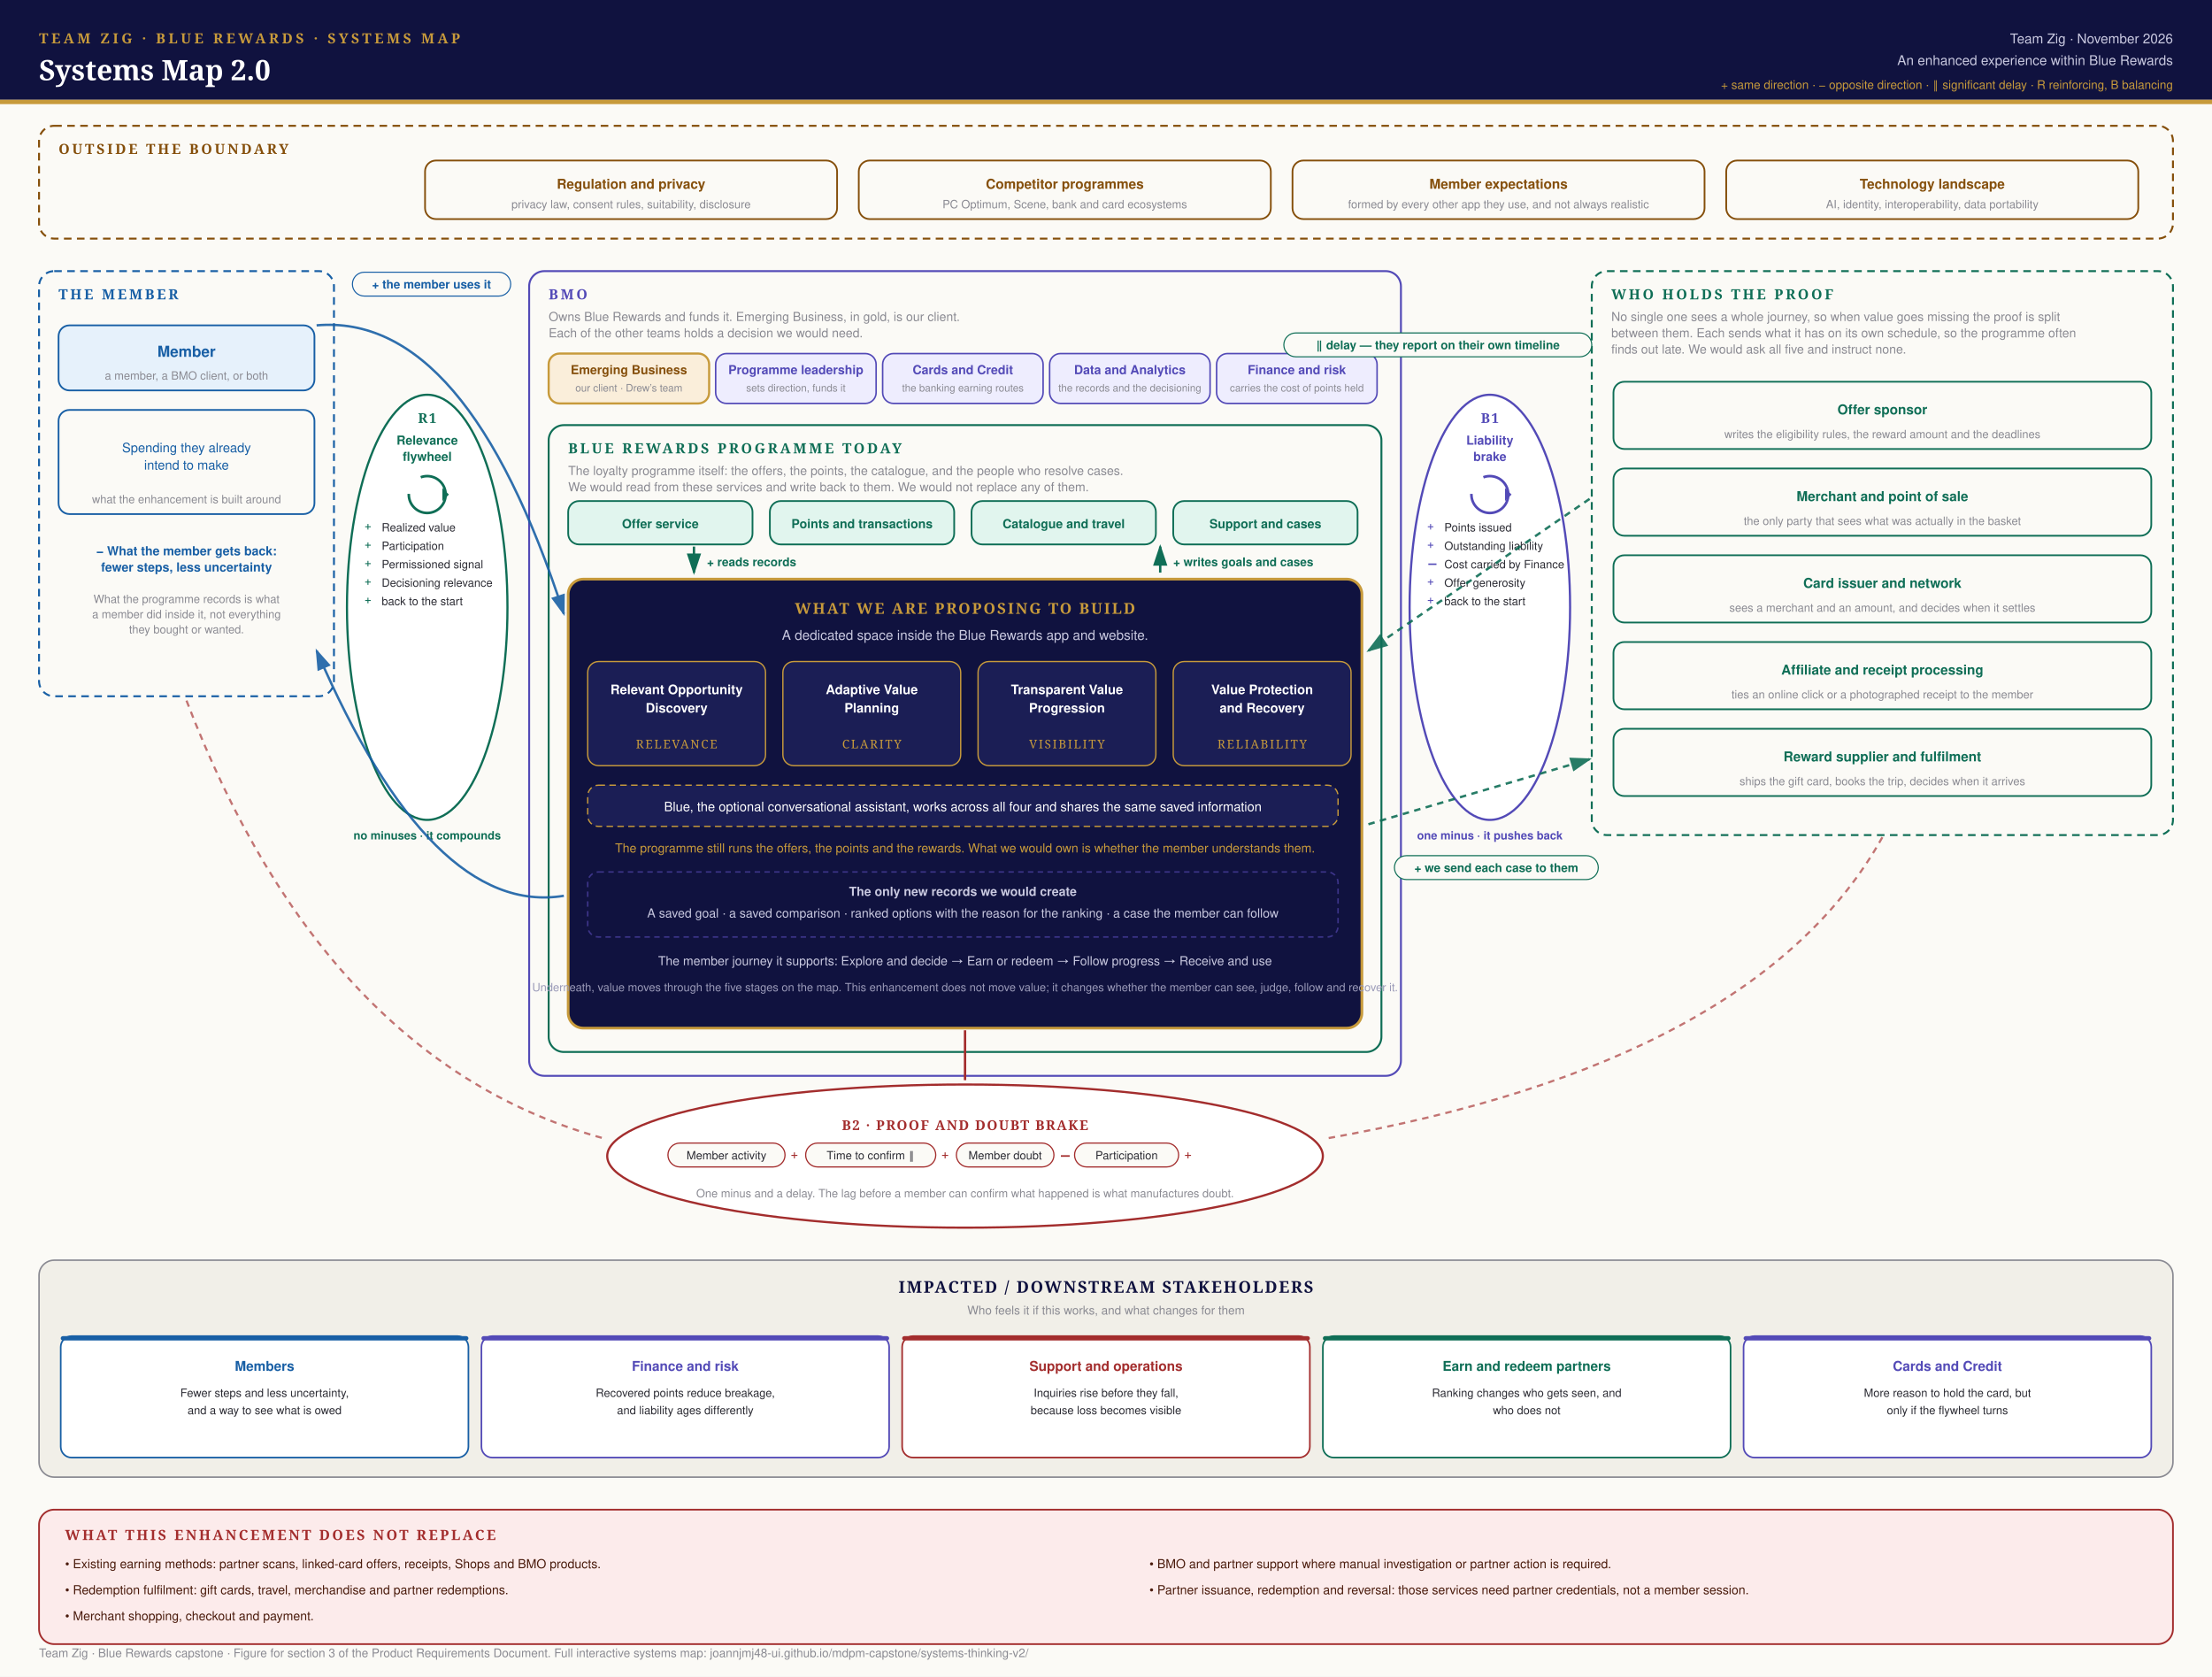
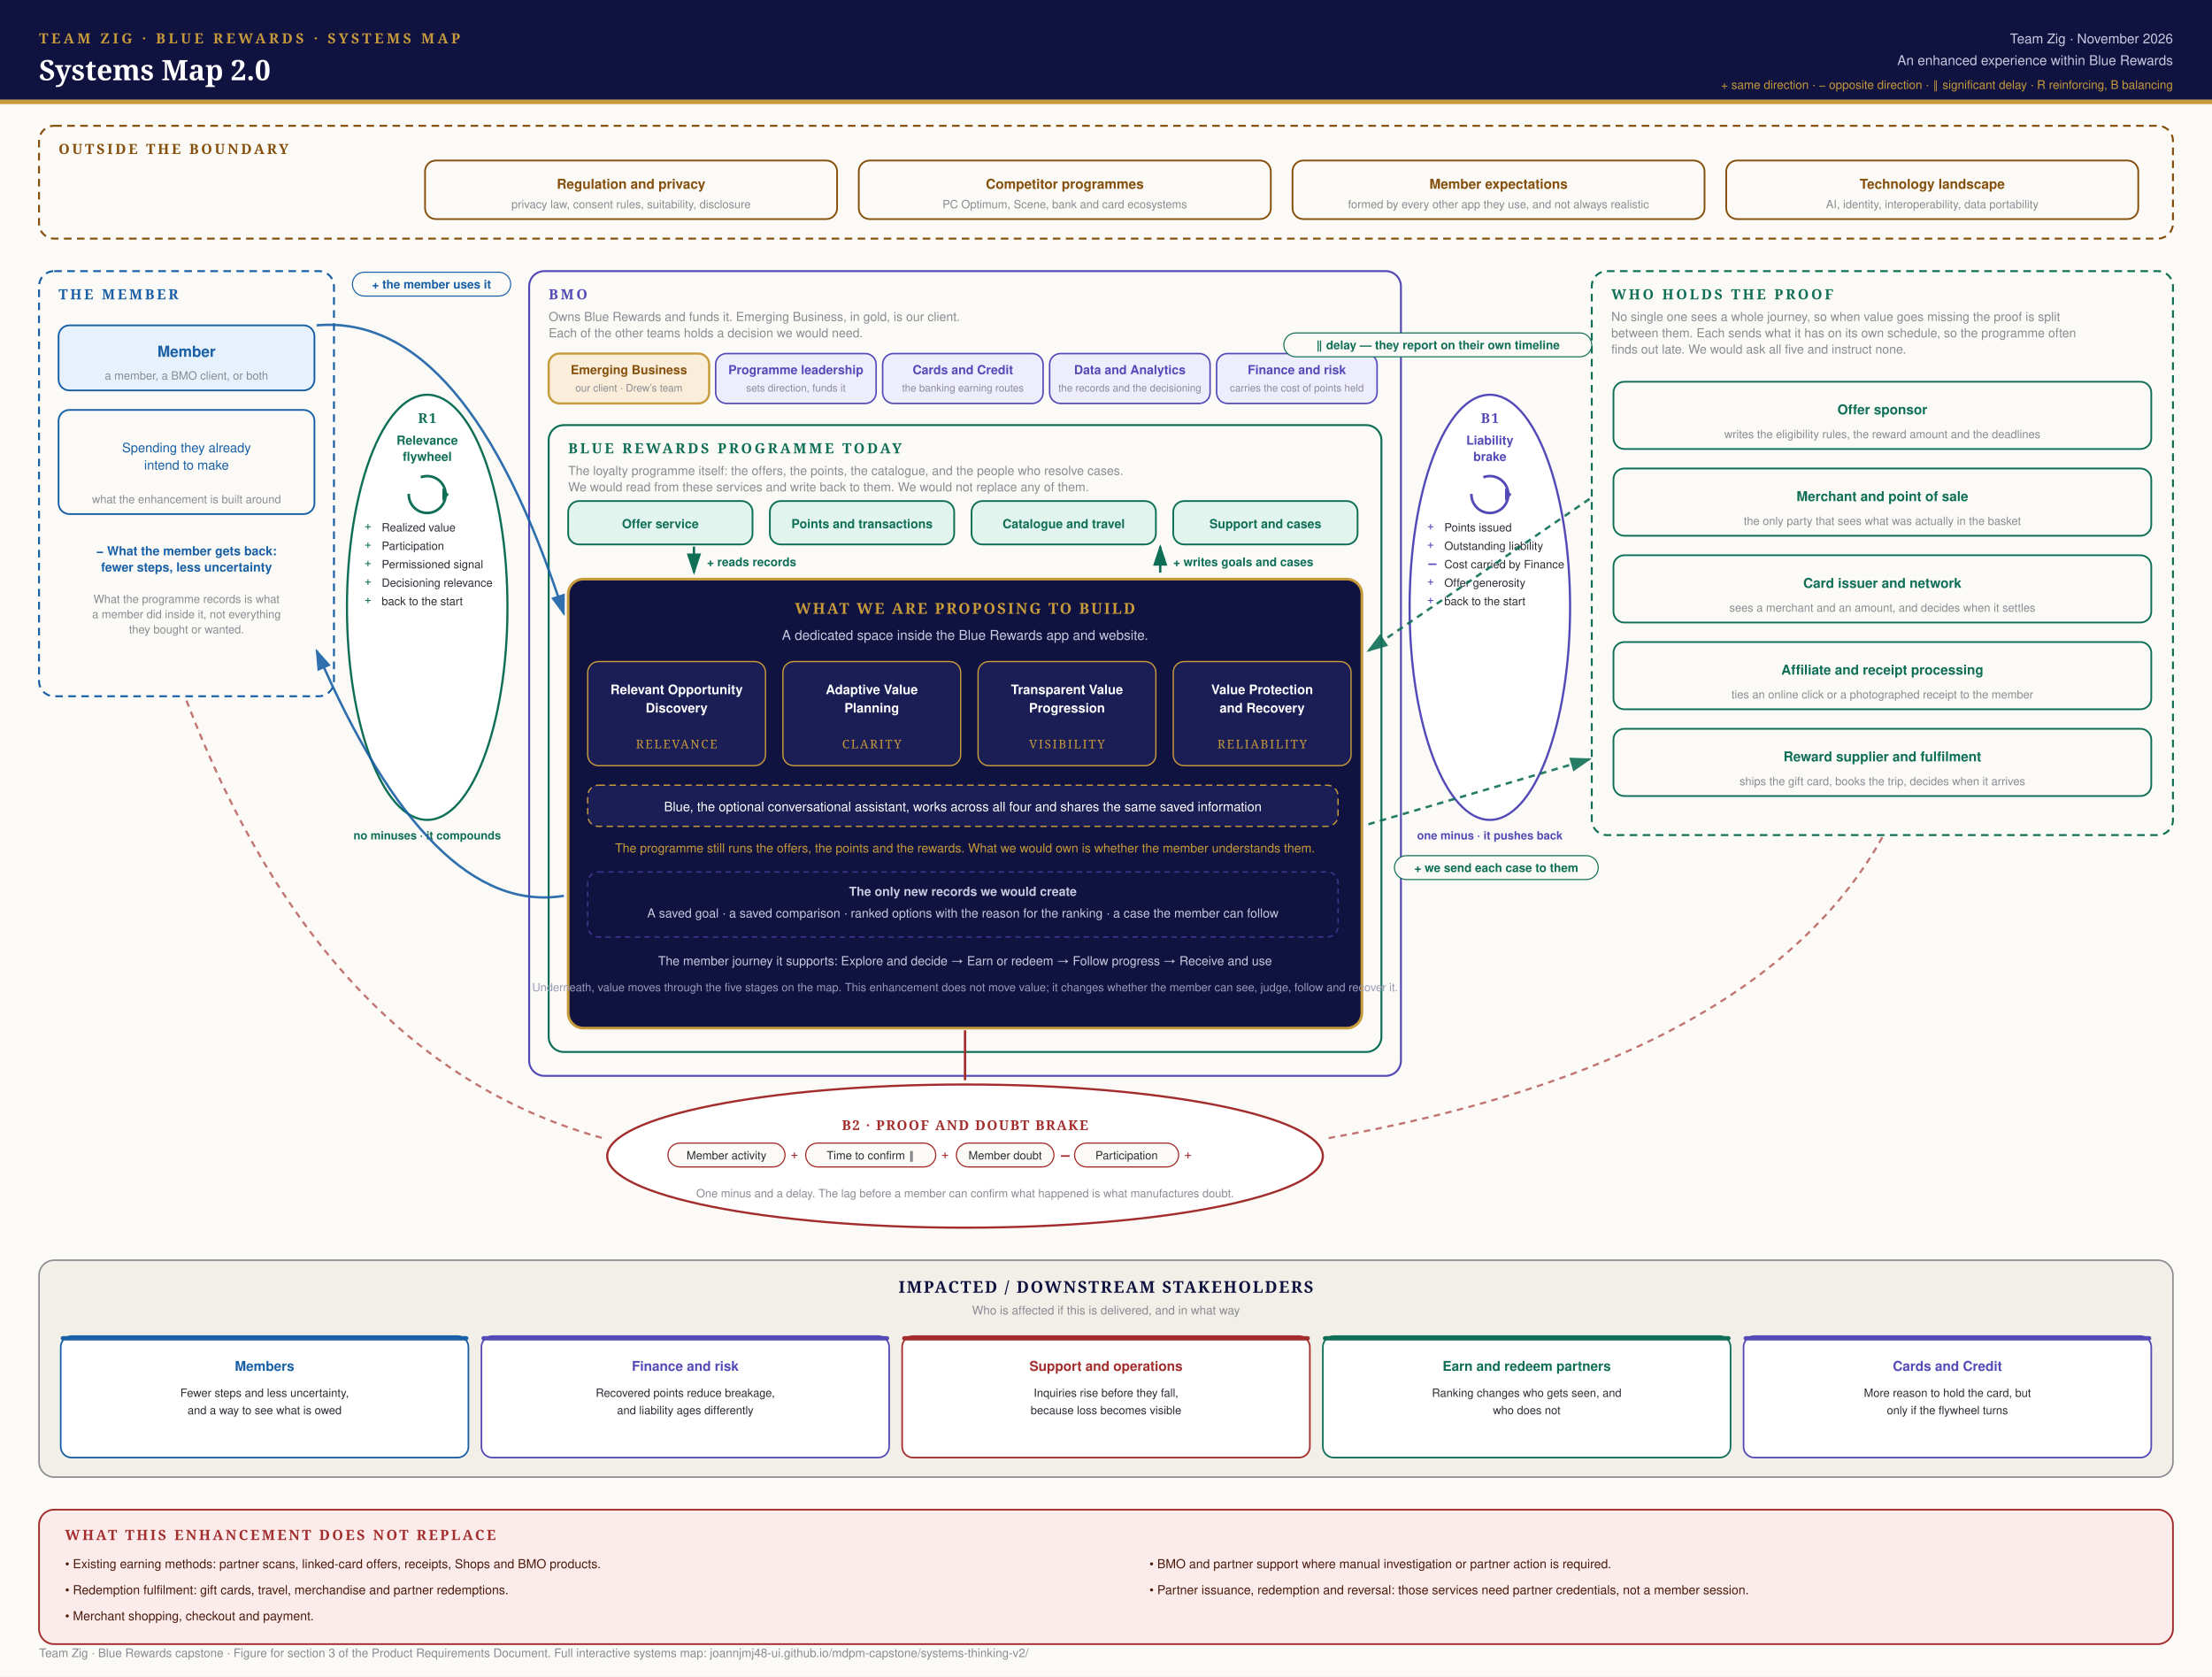
<svg xmlns="http://www.w3.org/2000/svg" viewBox="0 0 2040 1546" role="img" aria-label="Where the product sits in the Blue Rewards system. The product is a dedicated space inside the existing Blue Rewards app, nested within the programme systems of record, which are nested within BMO. The member is to the left, evidence authorities to the right, and forces outside the boundary across the top. The product owns no system of record.">
  <defs>
    <marker id="ar_185FA5" markerWidth="10" markerHeight="10" refX="8" refY="3" orient="auto" markerUnits="strokeWidth">
      <path d="M0,0 L9,3 L0,6 Z" fill="#185FA5" />
    </marker>
    <marker id="ar_534AB7" markerWidth="10" markerHeight="10" refX="8" refY="3" orient="auto" markerUnits="strokeWidth">
      <path d="M0,0 L9,3 L0,6 Z" fill="#534AB7" />
    </marker>
    <marker id="ar_0F6E56" markerWidth="10" markerHeight="10" refX="8" refY="3" orient="auto" markerUnits="strokeWidth">
      <path d="M0,0 L9,3 L0,6 Z" fill="#0F6E56" />
    </marker>
    <marker id="ar_854F0B" markerWidth="10" markerHeight="10" refX="8" refY="3" orient="auto" markerUnits="strokeWidth">
      <path d="M0,0 L9,3 L0,6 Z" fill="#854F0B" />
    </marker>
    <marker id="ar_8a8a92" markerWidth="10" markerHeight="10" refX="8" refY="3" orient="auto" markerUnits="strokeWidth">
      <path d="M0,0 L9,3 L0,6 Z" fill="#8a8a92" />
    </marker>
    <marker id="ar_C79A3B" markerWidth="10" markerHeight="10" refX="8" refY="3" orient="auto" markerUnits="strokeWidth">
      <path d="M0,0 L9,3 L0,6 Z" fill="#C79A3B" />
    </marker>
    <marker id="ar_10123f" markerWidth="10" markerHeight="10" refX="8" refY="3" orient="auto" markerUnits="strokeWidth">
      <path d="M0,0 L9,3 L0,6 Z" fill="#10123f" />
    </marker>
  </defs>
  <rect width="2040" height="1546" fill="#fbfaf6" />
  <rect width="2040" height="92" fill="#10123f" />
  <rect y="92" width="2040" height="4" fill="#C79A3B" />
  <text x="36" y="40" font-family="Georgia,serif" font-size="13" fill="#C79A3B" letter-spacing="2.8" font-weight="700">TEAM ZIG  ·  BLUE REWARDS  ·  SYSTEMS MAP</text>
  <text x="36" y="74" font-family="Georgia,serif" font-size="26" fill="#ffffff" font-weight="700">Systems Map 2.0</text>
  <text x="2004" y="40" text-anchor="end" font-family="Helvetica,Arial,sans-serif" font-size="12.5" fill="#c9c9e0">Team Zig · November 2026</text>
  <text x="2004" y="60" text-anchor="end" font-family="Helvetica,Arial,sans-serif" font-size="12.5" fill="#c9c9e0">An enhanced experience within Blue Rewards</text>
  <text x="2004" y="82" text-anchor="end" font-family="Helvetica,Arial,sans-serif" font-size="11" fill="#C79A3B">+ same direction · − opposite direction · ‖ significant delay · R reinforcing, B balancing</text>
  <g transform="translate(0,0)">
    <rect x="36" y="116" width="1968" height="104" rx="14" fill="none" stroke="#854F0B" stroke-width="1.8" stroke-dasharray="7 5" />
    <text x="54" y="142" font-family="Georgia,serif" font-size="13" fill="#854F0B" font-weight="700" letter-spacing="2.2">OUTSIDE THE BOUNDARY</text>
    <rect x="392" y="148" width="380" height="54" rx="10" fill="#fbfaf6" stroke="#854F0B" stroke-width="1.6" />
    <text x="582.0" y="174.0" text-anchor="middle" font-family="Helvetica,Arial,sans-serif" font-size="12.5" fill="#854F0B" font-weight="700">Regulation and privacy</text>
    <text x="582.0" y="192" text-anchor="middle" font-family="Helvetica,Arial,sans-serif" font-size="10.5" fill="#8a8a92">privacy law, consent rules, suitability, disclosure</text>
    <rect x="792" y="148" width="380" height="54" rx="10" fill="#fbfaf6" stroke="#854F0B" stroke-width="1.6" />
    <text x="982.0" y="174.0" text-anchor="middle" font-family="Helvetica,Arial,sans-serif" font-size="12.5" fill="#854F0B" font-weight="700">Competitor programmes</text>
    <text x="982.0" y="192" text-anchor="middle" font-family="Helvetica,Arial,sans-serif" font-size="10.5" fill="#8a8a92">PC Optimum, Scene, bank and card ecosystems</text>
    <rect x="1192" y="148" width="380" height="54" rx="10" fill="#fbfaf6" stroke="#854F0B" stroke-width="1.6" />
    <text x="1382.0" y="174.0" text-anchor="middle" font-family="Helvetica,Arial,sans-serif" font-size="12.5" fill="#854F0B" font-weight="700">Member expectations</text>
    <text x="1382.0" y="192" text-anchor="middle" font-family="Helvetica,Arial,sans-serif" font-size="10.5" fill="#8a8a92">formed by every other app they use, and not always realistic</text>
    <rect x="1592" y="148" width="380" height="54" rx="10" fill="#fbfaf6" stroke="#854F0B" stroke-width="1.6" />
    <text x="1782.0" y="174.0" text-anchor="middle" font-family="Helvetica,Arial,sans-serif" font-size="12.5" fill="#854F0B" font-weight="700">Technology landscape</text>
    <text x="1782.0" y="192" text-anchor="middle" font-family="Helvetica,Arial,sans-serif" font-size="10.5" fill="#8a8a92">AI, identity, interoperability, data portability</text>
    <rect x="36" y="250" width="272" height="392" rx="14" fill="none" stroke="#185FA5" stroke-width="1.8" stroke-dasharray="7 5" />
    <text x="54" y="276" font-family="Georgia,serif" font-size="13" fill="#185FA5" font-weight="700" letter-spacing="2.2">THE MEMBER</text>
    <rect x="54" y="300" width="236" height="60" rx="10" fill="#E6F1FB" stroke="#185FA5" stroke-width="1.6" />
    <text x="172.0" y="329.0" text-anchor="middle" font-family="Helvetica,Arial,sans-serif" font-size="14" fill="#185FA5" font-weight="700">Member</text>
    <text x="172.0" y="350" text-anchor="middle" font-family="Helvetica,Arial,sans-serif" font-size="10.5" fill="#8a8a92">a member, a BMO client, or both</text>
    <rect x="54" y="378" width="236" height="96" rx="10" fill="#fbfaf6" stroke="#185FA5" stroke-width="1.6" />
    <text x="172.0" y="417.0" text-anchor="middle" font-family="Helvetica,Arial,sans-serif" font-size="12" fill="#185FA5" font-weight="400">Spending they already</text>
    <text x="172.0" y="433.0" text-anchor="middle" font-family="Helvetica,Arial,sans-serif" font-size="12" fill="#185FA5" font-weight="400">intend to make</text>
    <text x="172.0" y="464" text-anchor="middle" font-family="Helvetica,Arial,sans-serif" font-size="10.5" fill="#8a8a92">what the enhancement is built around</text>
    <text x="172" y="512" text-anchor="middle" font-family="Helvetica,Arial,sans-serif" font-size="11.5" fill="#185FA5" font-weight="700">−  What the member gets back:</text>
    <text x="172" y="527" text-anchor="middle" font-family="Helvetica,Arial,sans-serif" font-size="11.5" fill="#185FA5" font-weight="700">fewer steps, less uncertainty</text>
    <text x="172" y="556" text-anchor="middle" font-family="Helvetica,Arial,sans-serif" font-size="10.5" fill="#8a8a92">What the programme records is what</text>
    <text x="172" y="570" text-anchor="middle" font-family="Helvetica,Arial,sans-serif" font-size="10.5" fill="#8a8a92">a member did inside it, not everything</text>
    <text x="172" y="584" text-anchor="middle" font-family="Helvetica,Arial,sans-serif" font-size="10.5" fill="#8a8a92">they bought or wanted.</text>
    <ellipse cx="394" cy="560" rx="74" ry="196" fill="#ffffff" stroke="#0F6E56" stroke-width="2" />
    <text x="394" y="390" text-anchor="middle" font-family="Georgia,serif" font-size="12.5" fill="#0F6E56" font-weight="700" letter-spacing="1.2">R1</text>
    <text x="394" y="410" text-anchor="middle" font-family="Helvetica,Arial,sans-serif" font-size="11.5" fill="#0F6E56" font-weight="700">Relevance</text>
    <text x="394" y="425" text-anchor="middle" font-family="Helvetica,Arial,sans-serif" font-size="11.5" fill="#0F6E56" font-weight="700">flywheel</text>
    <circle cx="394" cy="456" r="17" fill="none" stroke="#0F6E56" stroke-width="2.4" stroke-dasharray="54 20" />
    <path d="M408,450 l6,6 l-6,6 z" fill="#0F6E56" />
    <text x="336" y="490" font-family="Georgia,serif" font-size="12" fill="#0F6E56" font-weight="700">+</text>
    <text x="352" y="490" font-family="Helvetica,Arial,sans-serif" font-size="10.5" fill="#2b2b33">Realized value</text>
    <text x="336" y="507" font-family="Georgia,serif" font-size="12" fill="#0F6E56" font-weight="700">+</text>
    <text x="352" y="507" font-family="Helvetica,Arial,sans-serif" font-size="10.5" fill="#2b2b33">Participation</text>
    <text x="336" y="524" font-family="Georgia,serif" font-size="12" fill="#0F6E56" font-weight="700">+</text>
    <text x="352" y="524" font-family="Helvetica,Arial,sans-serif" font-size="10.5" fill="#2b2b33">Permissioned signal</text>
    <text x="336" y="541" font-family="Georgia,serif" font-size="12" fill="#0F6E56" font-weight="700">+</text>
    <text x="352" y="541" font-family="Helvetica,Arial,sans-serif" font-size="10.5" fill="#2b2b33">Decisioning relevance</text>
    <text x="336" y="558" font-family="Georgia,serif" font-size="12" fill="#0F6E56" font-weight="700">+</text>
    <text x="352" y="558" font-family="Helvetica,Arial,sans-serif" font-size="10.5" fill="#2b2b33">back to the start</text>
    <text x="394" y="774" text-anchor="middle" font-family="Helvetica,Arial,sans-serif" font-size="10.5" fill="#0F6E56" font-weight="700">no minuses · it compounds</text>
    <rect x="488" y="250" width="804" height="742" rx="14" fill="none" stroke="#534AB7" stroke-width="1.8" />
    <text x="506" y="276" font-family="Georgia,serif" font-size="13" fill="#534AB7" font-weight="700" letter-spacing="2.2">BMO</text>
    <text x="506" y="296" font-family="Helvetica,Arial,sans-serif" font-size="11.5" fill="#8a8a92">Owns Blue Rewards and funds it. Emerging Business, in gold, is our client.</text>
    <text x="506" y="311" font-family="Helvetica,Arial,sans-serif" font-size="11.5" fill="#8a8a92">Each of the other teams holds a decision we would need.</text>
    <rect x="506" y="326" width="148" height="46" rx="10" fill="#FAEEDA" stroke="#C79A3B" stroke-width="2" />
    <text x="580" y="345" text-anchor="middle" font-family="Helvetica,Arial,sans-serif" font-size="11.5" fill="#854F0B" font-weight="700">Emerging Business</text>
    <text x="580" y="361" text-anchor="middle" font-family="Helvetica,Arial,sans-serif" font-size="9.5" fill="#8a8a92">our client · Drew’s team</text>
    <rect x="660" y="326" width="148" height="46" rx="10" fill="#EEEDFE" stroke="#534AB7" stroke-width="1.4" />
    <text x="734" y="345" text-anchor="middle" font-family="Helvetica,Arial,sans-serif" font-size="11.5" fill="#534AB7" font-weight="700">Programme leadership</text>
    <text x="734" y="361" text-anchor="middle" font-family="Helvetica,Arial,sans-serif" font-size="9.5" fill="#8a8a92">sets direction, funds it</text>
    <rect x="814" y="326" width="148" height="46" rx="10" fill="#EEEDFE" stroke="#534AB7" stroke-width="1.4" />
    <text x="888" y="345" text-anchor="middle" font-family="Helvetica,Arial,sans-serif" font-size="11.5" fill="#534AB7" font-weight="700">Cards and Credit</text>
    <text x="888" y="361" text-anchor="middle" font-family="Helvetica,Arial,sans-serif" font-size="9.5" fill="#8a8a92">the banking earning routes</text>
    <rect x="968" y="326" width="148" height="46" rx="10" fill="#EEEDFE" stroke="#534AB7" stroke-width="1.4" />
    <text x="1042" y="345" text-anchor="middle" font-family="Helvetica,Arial,sans-serif" font-size="11.5" fill="#534AB7" font-weight="700">Data and Analytics</text>
    <text x="1042" y="361" text-anchor="middle" font-family="Helvetica,Arial,sans-serif" font-size="9.5" fill="#8a8a92">the records and the decisioning</text>
    <rect x="1122" y="326" width="148" height="46" rx="10" fill="#EEEDFE" stroke="#534AB7" stroke-width="1.4" />
    <text x="1196" y="345" text-anchor="middle" font-family="Helvetica,Arial,sans-serif" font-size="11.5" fill="#534AB7" font-weight="700">Finance and risk</text>
    <text x="1196" y="361" text-anchor="middle" font-family="Helvetica,Arial,sans-serif" font-size="9.5" fill="#8a8a92">carries the cost of points held</text>
    <rect x="506" y="392" width="768" height="578" rx="14" fill="none" stroke="#0F6E56" stroke-width="1.8" />
    <text x="524" y="418" font-family="Georgia,serif" font-size="13" fill="#0F6E56" font-weight="700" letter-spacing="2.2">BLUE REWARDS PROGRAMME TODAY</text>
    <text x="524" y="438" font-family="Helvetica,Arial,sans-serif" font-size="11.5" fill="#8a8a92">The loyalty programme itself: the offers, the points, the catalogue, and the people who resolve cases.</text>
    <text x="524" y="453" font-family="Helvetica,Arial,sans-serif" font-size="11.5" fill="#8a8a92">We would read from these services and write back to them. We would not replace any of them.</text>
    <rect x="524" y="462" width="170" height="40" rx="10" fill="#E1F5EE" stroke="#0F6E56" stroke-width="1.6" />
    <text x="609.0" y="487.0" text-anchor="middle" font-family="Helvetica,Arial,sans-serif" font-size="11.5" fill="#0F6E56" font-weight="700">Offer service</text>
    <rect x="710" y="462" width="170" height="40" rx="10" fill="#E1F5EE" stroke="#0F6E56" stroke-width="1.6" />
    <text x="795.0" y="487.0" text-anchor="middle" font-family="Helvetica,Arial,sans-serif" font-size="11.5" fill="#0F6E56" font-weight="700">Points and transactions</text>
    <rect x="896" y="462" width="170" height="40" rx="10" fill="#E1F5EE" stroke="#0F6E56" stroke-width="1.6" />
    <text x="981.0" y="487.0" text-anchor="middle" font-family="Helvetica,Arial,sans-serif" font-size="11.5" fill="#0F6E56" font-weight="700">Catalogue and travel</text>
    <rect x="1082" y="462" width="170" height="40" rx="10" fill="#E1F5EE" stroke="#0F6E56" stroke-width="1.6" />
    <text x="1167.0" y="487.0" text-anchor="middle" font-family="Helvetica,Arial,sans-serif" font-size="11.5" fill="#0F6E56" font-weight="700">Support and cases</text>
    <rect x="524" y="534" width="732" height="414" rx="14" fill="#10123f" stroke="#C79A3B" stroke-width="2.5" />
    <text x="890" y="566" text-anchor="middle" font-family="Georgia,serif" font-size="14" fill="#C79A3B" font-weight="700" letter-spacing="1.6">WHAT WE ARE PROPOSING TO BUILD</text>
    <text x="890" y="590" text-anchor="middle" font-family="Helvetica,Arial,sans-serif" font-size="12.5" fill="#c9c9e0">A dedicated space inside the Blue Rewards app and website.</text>
    <rect x="542" y="610" width="164" height="96" rx="10" fill="#1b1e55" stroke="#C79A3B" stroke-width="1.2" />
    <text x="624" y="640" text-anchor="middle" font-family="Helvetica,Arial,sans-serif" font-size="12" fill="#ffffff" font-weight="700">Relevant Opportunity</text>
    <text x="624" y="657" text-anchor="middle" font-family="Helvetica,Arial,sans-serif" font-size="12" fill="#ffffff" font-weight="700">Discovery</text>
    <text x="624" y="690" text-anchor="middle" font-family="Georgia,serif" font-size="11" fill="#C79A3B" letter-spacing="1.4">RELEVANCE</text>
    <rect x="722" y="610" width="164" height="96" rx="10" fill="#1b1e55" stroke="#C79A3B" stroke-width="1.2" />
    <text x="804" y="640" text-anchor="middle" font-family="Helvetica,Arial,sans-serif" font-size="12" fill="#ffffff" font-weight="700">Adaptive Value</text>
    <text x="804" y="657" text-anchor="middle" font-family="Helvetica,Arial,sans-serif" font-size="12" fill="#ffffff" font-weight="700">Planning</text>
    <text x="804" y="690" text-anchor="middle" font-family="Georgia,serif" font-size="11" fill="#C79A3B" letter-spacing="1.4">CLARITY</text>
    <rect x="902" y="610" width="164" height="96" rx="10" fill="#1b1e55" stroke="#C79A3B" stroke-width="1.2" />
    <text x="984" y="640" text-anchor="middle" font-family="Helvetica,Arial,sans-serif" font-size="12" fill="#ffffff" font-weight="700">Transparent Value</text>
    <text x="984" y="657" text-anchor="middle" font-family="Helvetica,Arial,sans-serif" font-size="12" fill="#ffffff" font-weight="700">Progression</text>
    <text x="984" y="690" text-anchor="middle" font-family="Georgia,serif" font-size="11" fill="#C79A3B" letter-spacing="1.4">VISIBILITY</text>
    <rect x="1082" y="610" width="164" height="96" rx="10" fill="#1b1e55" stroke="#C79A3B" stroke-width="1.2" />
    <text x="1164" y="640" text-anchor="middle" font-family="Helvetica,Arial,sans-serif" font-size="12" fill="#ffffff" font-weight="700">Value Protection</text>
    <text x="1164" y="657" text-anchor="middle" font-family="Helvetica,Arial,sans-serif" font-size="12" fill="#ffffff" font-weight="700">and Recovery</text>
    <text x="1164" y="690" text-anchor="middle" font-family="Georgia,serif" font-size="11" fill="#C79A3B" letter-spacing="1.4">RELIABILITY</text>
    <rect x="542" y="724" width="692" height="38" rx="10" fill="#1b1e55" stroke="#C79A3B" stroke-width="1.2" stroke-dasharray="6 4" />
    <text x="888" y="748" text-anchor="middle" font-family="Helvetica,Arial,sans-serif" font-size="12" fill="#ffffff">Blue, the optional conversational assistant, works across all four and shares the same saved information</text>
    <text x="890" y="786" text-anchor="middle" font-family="Helvetica,Arial,sans-serif" font-size="11.5" fill="#C79A3B">The programme still runs the offers, the points and the rewards. What we would own is whether the member understands them.</text>
    <rect x="542" y="804" width="692" height="60" rx="10" fill="none" stroke="#3C3489" stroke-width="1.4" stroke-dasharray="5 4" />
    <text x="888" y="826" text-anchor="middle" font-family="Helvetica,Arial,sans-serif" font-size="11.5" fill="#c9c9e0" font-weight="700">The only new records we would create</text>
    <text x="888" y="846" text-anchor="middle" font-family="Helvetica,Arial,sans-serif" font-size="11.5" fill="#c9c9e0">A saved goal · a saved comparison · ranked options with the reason for the ranking · a case the member can follow</text>
    <text x="890" y="890" text-anchor="middle" font-family="Helvetica,Arial,sans-serif" font-size="11.5" fill="#c9c9e0">The member journey it supports:  Explore and decide  →  Earn or redeem  →  Follow progress  →  Receive and use</text>
    <text x="890" y="914" text-anchor="middle" font-family="Helvetica,Arial,sans-serif" font-size="10.5" fill="#9a9ab8">Underneath, value moves through the five stages on the map. This enhancement does not move value; it changes whether the member can see, judge, follow and recover it.</text>
    <ellipse cx="1374" cy="560" rx="74" ry="196" fill="#ffffff" stroke="#534AB7" stroke-width="2" />
    <text x="1374" y="390" text-anchor="middle" font-family="Georgia,serif" font-size="12.5" fill="#534AB7" font-weight="700" letter-spacing="1.2">B1</text>
    <text x="1374" y="410" text-anchor="middle" font-family="Helvetica,Arial,sans-serif" font-size="11.5" fill="#534AB7" font-weight="700">Liability</text>
    <text x="1374" y="425" text-anchor="middle" font-family="Helvetica,Arial,sans-serif" font-size="11.5" fill="#534AB7" font-weight="700">brake</text>
    <circle cx="1374" cy="456" r="17" fill="none" stroke="#534AB7" stroke-width="2.4" stroke-dasharray="54 20" />
    <path d="M1388,450 l6,6 l-6,6 z" fill="#534AB7" />
    <text x="1316" y="490" font-family="Georgia,serif" font-size="12" fill="#534AB7" font-weight="700">+</text>
    <text x="1332" y="490" font-family="Helvetica,Arial,sans-serif" font-size="10.5" fill="#2b2b33">Points issued</text>
    <text x="1316" y="507" font-family="Georgia,serif" font-size="12" fill="#534AB7" font-weight="700">+</text>
    <text x="1332" y="507" font-family="Helvetica,Arial,sans-serif" font-size="10.5" fill="#2b2b33">Outstanding liability</text>
    <text x="1316" y="524" font-family="Georgia,serif" font-size="12" fill="#534AB7" font-weight="700">−</text>
    <text x="1332" y="524" font-family="Helvetica,Arial,sans-serif" font-size="10.5" fill="#2b2b33">Cost carried by Finance</text>
    <text x="1316" y="541" font-family="Georgia,serif" font-size="12" fill="#534AB7" font-weight="700">+</text>
    <text x="1332" y="541" font-family="Helvetica,Arial,sans-serif" font-size="10.5" fill="#2b2b33">Offer generosity</text>
    <text x="1316" y="558" font-family="Georgia,serif" font-size="12" fill="#534AB7" font-weight="700">+</text>
    <text x="1332" y="558" font-family="Helvetica,Arial,sans-serif" font-size="10.5" fill="#2b2b33">back to the start</text>
    <text x="1374" y="774" text-anchor="middle" font-family="Helvetica,Arial,sans-serif" font-size="10.5" fill="#534AB7" font-weight="700">one minus · it pushes back</text>
    <rect x="1468" y="250" width="536" height="520" rx="14" fill="none" stroke="#0F6E56" stroke-width="1.8" stroke-dasharray="7 5" />
    <text x="1486" y="276" font-family="Georgia,serif" font-size="13" fill="#0F6E56" font-weight="700" letter-spacing="2.2">WHO HOLDS THE PROOF</text>
    <text x="1486" y="296" font-family="Helvetica,Arial,sans-serif" font-size="11.5" fill="#8a8a92">No single one sees a whole journey, so when value goes missing the proof is split</text>
    <text x="1486" y="311" font-family="Helvetica,Arial,sans-serif" font-size="11.5" fill="#8a8a92">between them. Each sends what it has on its own schedule, so the programme often</text>
    <text x="1486" y="326" font-family="Helvetica,Arial,sans-serif" font-size="11.5" fill="#8a8a92">finds out late. We would ask all five and instruct none.</text>
    <rect x="1488" y="352" width="496" height="62" rx="10" fill="#fbfaf6" stroke="#0F6E56" stroke-width="1.6" />
    <text x="1736.0" y="382.0" text-anchor="middle" font-family="Helvetica,Arial,sans-serif" font-size="12.5" fill="#0F6E56" font-weight="700">Offer sponsor</text>
    <text x="1736.0" y="404" text-anchor="middle" font-family="Helvetica,Arial,sans-serif" font-size="10.5" fill="#8a8a92">writes the eligibility rules, the reward amount and the deadlines</text>
    <rect x="1488" y="432" width="496" height="62" rx="10" fill="#fbfaf6" stroke="#0F6E56" stroke-width="1.6" />
    <text x="1736.0" y="462.0" text-anchor="middle" font-family="Helvetica,Arial,sans-serif" font-size="12.5" fill="#0F6E56" font-weight="700">Merchant and point of sale</text>
    <text x="1736.0" y="484" text-anchor="middle" font-family="Helvetica,Arial,sans-serif" font-size="10.5" fill="#8a8a92">the only party that sees what was actually in the basket</text>
    <rect x="1488" y="512" width="496" height="62" rx="10" fill="#fbfaf6" stroke="#0F6E56" stroke-width="1.6" />
    <text x="1736.0" y="542.0" text-anchor="middle" font-family="Helvetica,Arial,sans-serif" font-size="12.5" fill="#0F6E56" font-weight="700">Card issuer and network</text>
    <text x="1736.0" y="564" text-anchor="middle" font-family="Helvetica,Arial,sans-serif" font-size="10.5" fill="#8a8a92">sees a merchant and an amount, and decides when it settles</text>
    <rect x="1488" y="592" width="496" height="62" rx="10" fill="#fbfaf6" stroke="#0F6E56" stroke-width="1.6" />
    <text x="1736.0" y="622.0" text-anchor="middle" font-family="Helvetica,Arial,sans-serif" font-size="12.5" fill="#0F6E56" font-weight="700">Affiliate and receipt processing</text>
    <text x="1736.0" y="644" text-anchor="middle" font-family="Helvetica,Arial,sans-serif" font-size="10.5" fill="#8a8a92">ties an online click or a photographed receipt to the member</text>
    <rect x="1488" y="672" width="496" height="62" rx="10" fill="#fbfaf6" stroke="#0F6E56" stroke-width="1.6" />
    <text x="1736.0" y="702.0" text-anchor="middle" font-family="Helvetica,Arial,sans-serif" font-size="12.5" fill="#0F6E56" font-weight="700">Reward supplier and fulfilment</text>
    <text x="1736.0" y="724" text-anchor="middle" font-family="Helvetica,Arial,sans-serif" font-size="10.5" fill="#8a8a92">ships the gift card, books the trip, decides when it arrives</text>
    <path d="M292,300 Q430,288 520,566" fill="none" stroke="#185FA5" stroke-width="2.2" marker-end="url(#ar_185FA5)" opacity="0.9" />
    <rect x="325.0" y="251" width="146.0" height="22" rx="11" fill="#fbfaf6" stroke="#185FA5" stroke-width="1" />
    <text x="398" y="266" text-anchor="middle" font-family="Helvetica,Arial,sans-serif" font-size="11" fill="#185FA5" font-weight="700">+  the member uses it</text>
    <path d="M520,826 Q398,846 292,600" fill="none" stroke="#185FA5" stroke-width="2.2" marker-end="url(#ar_185FA5)" opacity="0.9" />
    <line x1="640" y1="504" x2="640" y2="528" stroke="#0F6E56" stroke-width="2.2" marker-end="url(#ar_0F6E56)" />
    <text x="652" y="522" font-family="Helvetica,Arial,sans-serif" font-size="11" fill="#0F6E56" font-weight="700">+  reads records</text>
    <line x1="1070" y1="528" x2="1070" y2="504" stroke="#0F6E56" stroke-width="2.2" marker-end="url(#ar_0F6E56)" />
    <text x="1082" y="522" font-family="Helvetica,Arial,sans-serif" font-size="11" fill="#0F6E56" font-weight="700">+  writes goals and cases</text>
    <path d="M1466,460 L1262,600" fill="none" stroke="#0F6E56" stroke-width="2.2" stroke-dasharray="6 5" marker-end="url(#ar_0F6E56)" opacity="0.9" />
    <rect x="1184.0" y="307" width="284.0" height="22" rx="11" fill="#fbfaf6" stroke="#0F6E56" stroke-width="1" />
    <text x="1326" y="322" text-anchor="middle" font-family="Helvetica,Arial,sans-serif" font-size="11" fill="#0F6E56" font-weight="700">‖  delay — they report on their own timeline</text>
    <path d="M1262,760 L1466,700" fill="none" stroke="#0F6E56" stroke-width="2.2" stroke-dasharray="6 5" marker-end="url(#ar_0F6E56)" opacity="0.9" />
    <rect x="1286.0" y="789" width="188.0" height="22" rx="11" fill="#fbfaf6" stroke="#0F6E56" stroke-width="1" />
    <text x="1380" y="804" text-anchor="middle" font-family="Helvetica,Arial,sans-serif" font-size="11" fill="#0F6E56" font-weight="700">+  we send each case to them</text>
    <ellipse cx="890" cy="1066" rx="330" ry="66" fill="#ffffff" stroke="#A32D2D" stroke-width="2" />
    <text x="890" y="1042" text-anchor="middle" font-family="Georgia,serif" font-size="12.5" fill="#A32D2D" font-weight="700" letter-spacing="1.2">B2  ·  PROOF AND DOUBT BRAKE</text>
    <rect x="616" y="1054" width="108.0" height="22" rx="11" fill="#fbfaf6" stroke="#A32D2D" stroke-width="1.1" />
    <text x="670.0" y="1069" text-anchor="middle" font-family="Helvetica,Arial,sans-serif" font-size="10.5" fill="#2b2b33">Member activity</text>
    <text x="729.0" y="1070" font-family="Georgia,serif" font-size="13" fill="#A32D2D" font-weight="700">+</text>
    <rect x="743.0" y="1054" width="120.0" height="22" rx="11" fill="#fbfaf6" stroke="#A32D2D" stroke-width="1.1" />
    <text x="803.0" y="1069" text-anchor="middle" font-family="Helvetica,Arial,sans-serif" font-size="10.5" fill="#2b2b33">Time to confirm ‖</text>
    <text x="868.0" y="1070" font-family="Georgia,serif" font-size="13" fill="#A32D2D" font-weight="700">+</text>
    <rect x="882.0" y="1054" width="90.0" height="22" rx="11" fill="#fbfaf6" stroke="#A32D2D" stroke-width="1.1" />
    <text x="927.0" y="1069" text-anchor="middle" font-family="Helvetica,Arial,sans-serif" font-size="10.5" fill="#2b2b33">Member doubt</text>
    <text x="977.0" y="1070" font-family="Georgia,serif" font-size="13" fill="#A32D2D" font-weight="700">−</text>
    <rect x="991.0" y="1054" width="96.0" height="22" rx="11" fill="#fbfaf6" stroke="#A32D2D" stroke-width="1.1" />
    <text x="1039.0" y="1069" text-anchor="middle" font-family="Helvetica,Arial,sans-serif" font-size="10.5" fill="#2b2b33">Participation</text>
    <text x="1092.0" y="1070" font-family="Georgia,serif" font-size="13" fill="#A32D2D" font-weight="700">+</text>
    <text x="890" y="1104" text-anchor="middle" font-family="Helvetica,Arial,sans-serif" font-size="10.5" fill="#8a8a92">One minus and a delay. The lag before a member can confirm what happened is what manufactures doubt.</text>
    <line x1="890" y1="950" x2="890" y2="996" stroke="#A32D2D" stroke-width="2.2" marker-end="url(#ar_A32D2D)" />
    <path d="M1736,772 Q1620,980 1222,1050" fill="none" stroke="#A32D2D" stroke-width="2" stroke-dasharray="6 5" marker-end="url(#ar_A32D2D)" opacity="0.65" />
    <path d="M172,646 Q300,980 558,1050" fill="none" stroke="#A32D2D" stroke-width="2" stroke-dasharray="6 5" marker-end="url(#ar_A32D2D)" opacity="0.65" />
    <rect x="36" y="1162" width="1968" height="200" rx="14" fill="#F1EFE8" stroke="#8a8a92" stroke-width="1.4" />
    <text x="1020.0" y="1192" text-anchor="middle" font-family="Georgia,serif" font-size="15" fill="#10123f" font-weight="700" letter-spacing="1.4">IMPACTED  /  DOWNSTREAM STAKEHOLDERS</text>
-     <text x="1020.0" y="1212" text-anchor="middle" font-family="Helvetica,Arial,sans-serif" font-size="11" fill="#8a8a92">Who feels it if this works, and what changes for them</text>
+     <text x="1020.0" y="1212" text-anchor="middle" font-family="Helvetica,Arial,sans-serif" font-size="11" fill="#8a8a92">Who is affected if this is delivered, and in what way</text>
    <rect x="56.0" y="1232" width="376.0" height="112" rx="10" fill="#ffffff" stroke="#185FA5" stroke-width="1.5" />
    <rect x="56.0" y="1232" width="376.0" height="4" rx="2" fill="#185FA5" />
    <text x="244.0" y="1264" text-anchor="middle" font-family="Helvetica,Arial,sans-serif" font-size="12.5" fill="#185FA5" font-weight="700">Members</text>
    <text x="244.0" y="1288" text-anchor="middle" font-family="Helvetica,Arial,sans-serif" font-size="10.5" fill="#2b2b33">Fewer steps and less uncertainty,</text>
    <text x="244.0" y="1304" text-anchor="middle" font-family="Helvetica,Arial,sans-serif" font-size="10.5" fill="#2b2b33">and a way to see what is owed</text>
    <rect x="444.0" y="1232" width="376.0" height="112" rx="10" fill="#ffffff" stroke="#534AB7" stroke-width="1.5" />
    <rect x="444.0" y="1232" width="376.0" height="4" rx="2" fill="#534AB7" />
    <text x="632.0" y="1264" text-anchor="middle" font-family="Helvetica,Arial,sans-serif" font-size="12.5" fill="#534AB7" font-weight="700">Finance and risk</text>
    <text x="632.0" y="1288" text-anchor="middle" font-family="Helvetica,Arial,sans-serif" font-size="10.5" fill="#2b2b33">Recovered points reduce breakage,</text>
    <text x="632.0" y="1304" text-anchor="middle" font-family="Helvetica,Arial,sans-serif" font-size="10.5" fill="#2b2b33">and liability ages differently</text>
    <rect x="832.0" y="1232" width="376.0" height="112" rx="10" fill="#ffffff" stroke="#A32D2D" stroke-width="1.5" />
    <rect x="832.0" y="1232" width="376.0" height="4" rx="2" fill="#A32D2D" />
    <text x="1020.0" y="1264" text-anchor="middle" font-family="Helvetica,Arial,sans-serif" font-size="12.5" fill="#A32D2D" font-weight="700">Support and operations</text>
    <text x="1020.0" y="1288" text-anchor="middle" font-family="Helvetica,Arial,sans-serif" font-size="10.5" fill="#2b2b33">Inquiries rise before they fall,</text>
    <text x="1020.0" y="1304" text-anchor="middle" font-family="Helvetica,Arial,sans-serif" font-size="10.5" fill="#2b2b33">because loss becomes visible</text>
    <rect x="1220.0" y="1232" width="376.0" height="112" rx="10" fill="#ffffff" stroke="#0F6E56" stroke-width="1.5" />
    <rect x="1220.0" y="1232" width="376.0" height="4" rx="2" fill="#0F6E56" />
    <text x="1408.0" y="1264" text-anchor="middle" font-family="Helvetica,Arial,sans-serif" font-size="12.5" fill="#0F6E56" font-weight="700">Earn and redeem partners</text>
    <text x="1408.0" y="1288" text-anchor="middle" font-family="Helvetica,Arial,sans-serif" font-size="10.5" fill="#2b2b33">Ranking changes who gets seen, and</text>
    <text x="1408.0" y="1304" text-anchor="middle" font-family="Helvetica,Arial,sans-serif" font-size="10.5" fill="#2b2b33">who does not</text>
    <rect x="1608.0" y="1232" width="376.0" height="112" rx="10" fill="#ffffff" stroke="#534AB7" stroke-width="1.5" />
    <rect x="1608.0" y="1232" width="376.0" height="4" rx="2" fill="#534AB7" />
    <text x="1796.0" y="1264" text-anchor="middle" font-family="Helvetica,Arial,sans-serif" font-size="12.5" fill="#534AB7" font-weight="700">Cards and Credit</text>
    <text x="1796.0" y="1288" text-anchor="middle" font-family="Helvetica,Arial,sans-serif" font-size="10.5" fill="#2b2b33">More reason to hold the card, but</text>
    <text x="1796.0" y="1304" text-anchor="middle" font-family="Helvetica,Arial,sans-serif" font-size="10.5" fill="#2b2b33">only if the flywheel turns</text>
    <rect x="36" y="1392" width="1968" height="124" rx="14" fill="#FCEBEB" stroke="#A32D2D" stroke-width="1.6" />
    <text x="60" y="1420" font-family="Georgia,serif" font-size="13" fill="#A32D2D" font-weight="700" letter-spacing="2">WHAT THIS ENHANCEMENT DOES NOT REPLACE</text>
    <text x="60" y="1446" font-family="Helvetica,Arial,sans-serif" font-size="11.5" fill="#4A1B0C">•  Existing earning methods: partner scans, linked-card offers, receipts, Shops and BMO products.</text>
    <text x="60" y="1470" font-family="Helvetica,Arial,sans-serif" font-size="11.5" fill="#4A1B0C">•  Redemption fulfilment: gift cards, travel, merchandise and partner redemptions.</text>
    <text x="60" y="1494" font-family="Helvetica,Arial,sans-serif" font-size="11.5" fill="#4A1B0C">•  Merchant shopping, checkout and payment.</text>
    <text x="1060" y="1446" font-family="Helvetica,Arial,sans-serif" font-size="11.5" fill="#4A1B0C">•  BMO and partner support where manual investigation or partner action is required.</text>
    <text x="1060" y="1470" font-family="Helvetica,Arial,sans-serif" font-size="11.5" fill="#4A1B0C">•  Partner issuance, redemption and reversal: those services need partner credentials, not a member session.</text>
    <text x="36" y="1528" font-family="Helvetica,Arial,sans-serif" font-size="11" fill="#8a8a92">Team Zig · Blue Rewards capstone · Figure for section 3 of the Product Requirements Document. Full interactive systems map: joannjmj48-ui.github.io/mdpm-capstone/systems-thinking-v2/</text>
  </g>
</svg>
